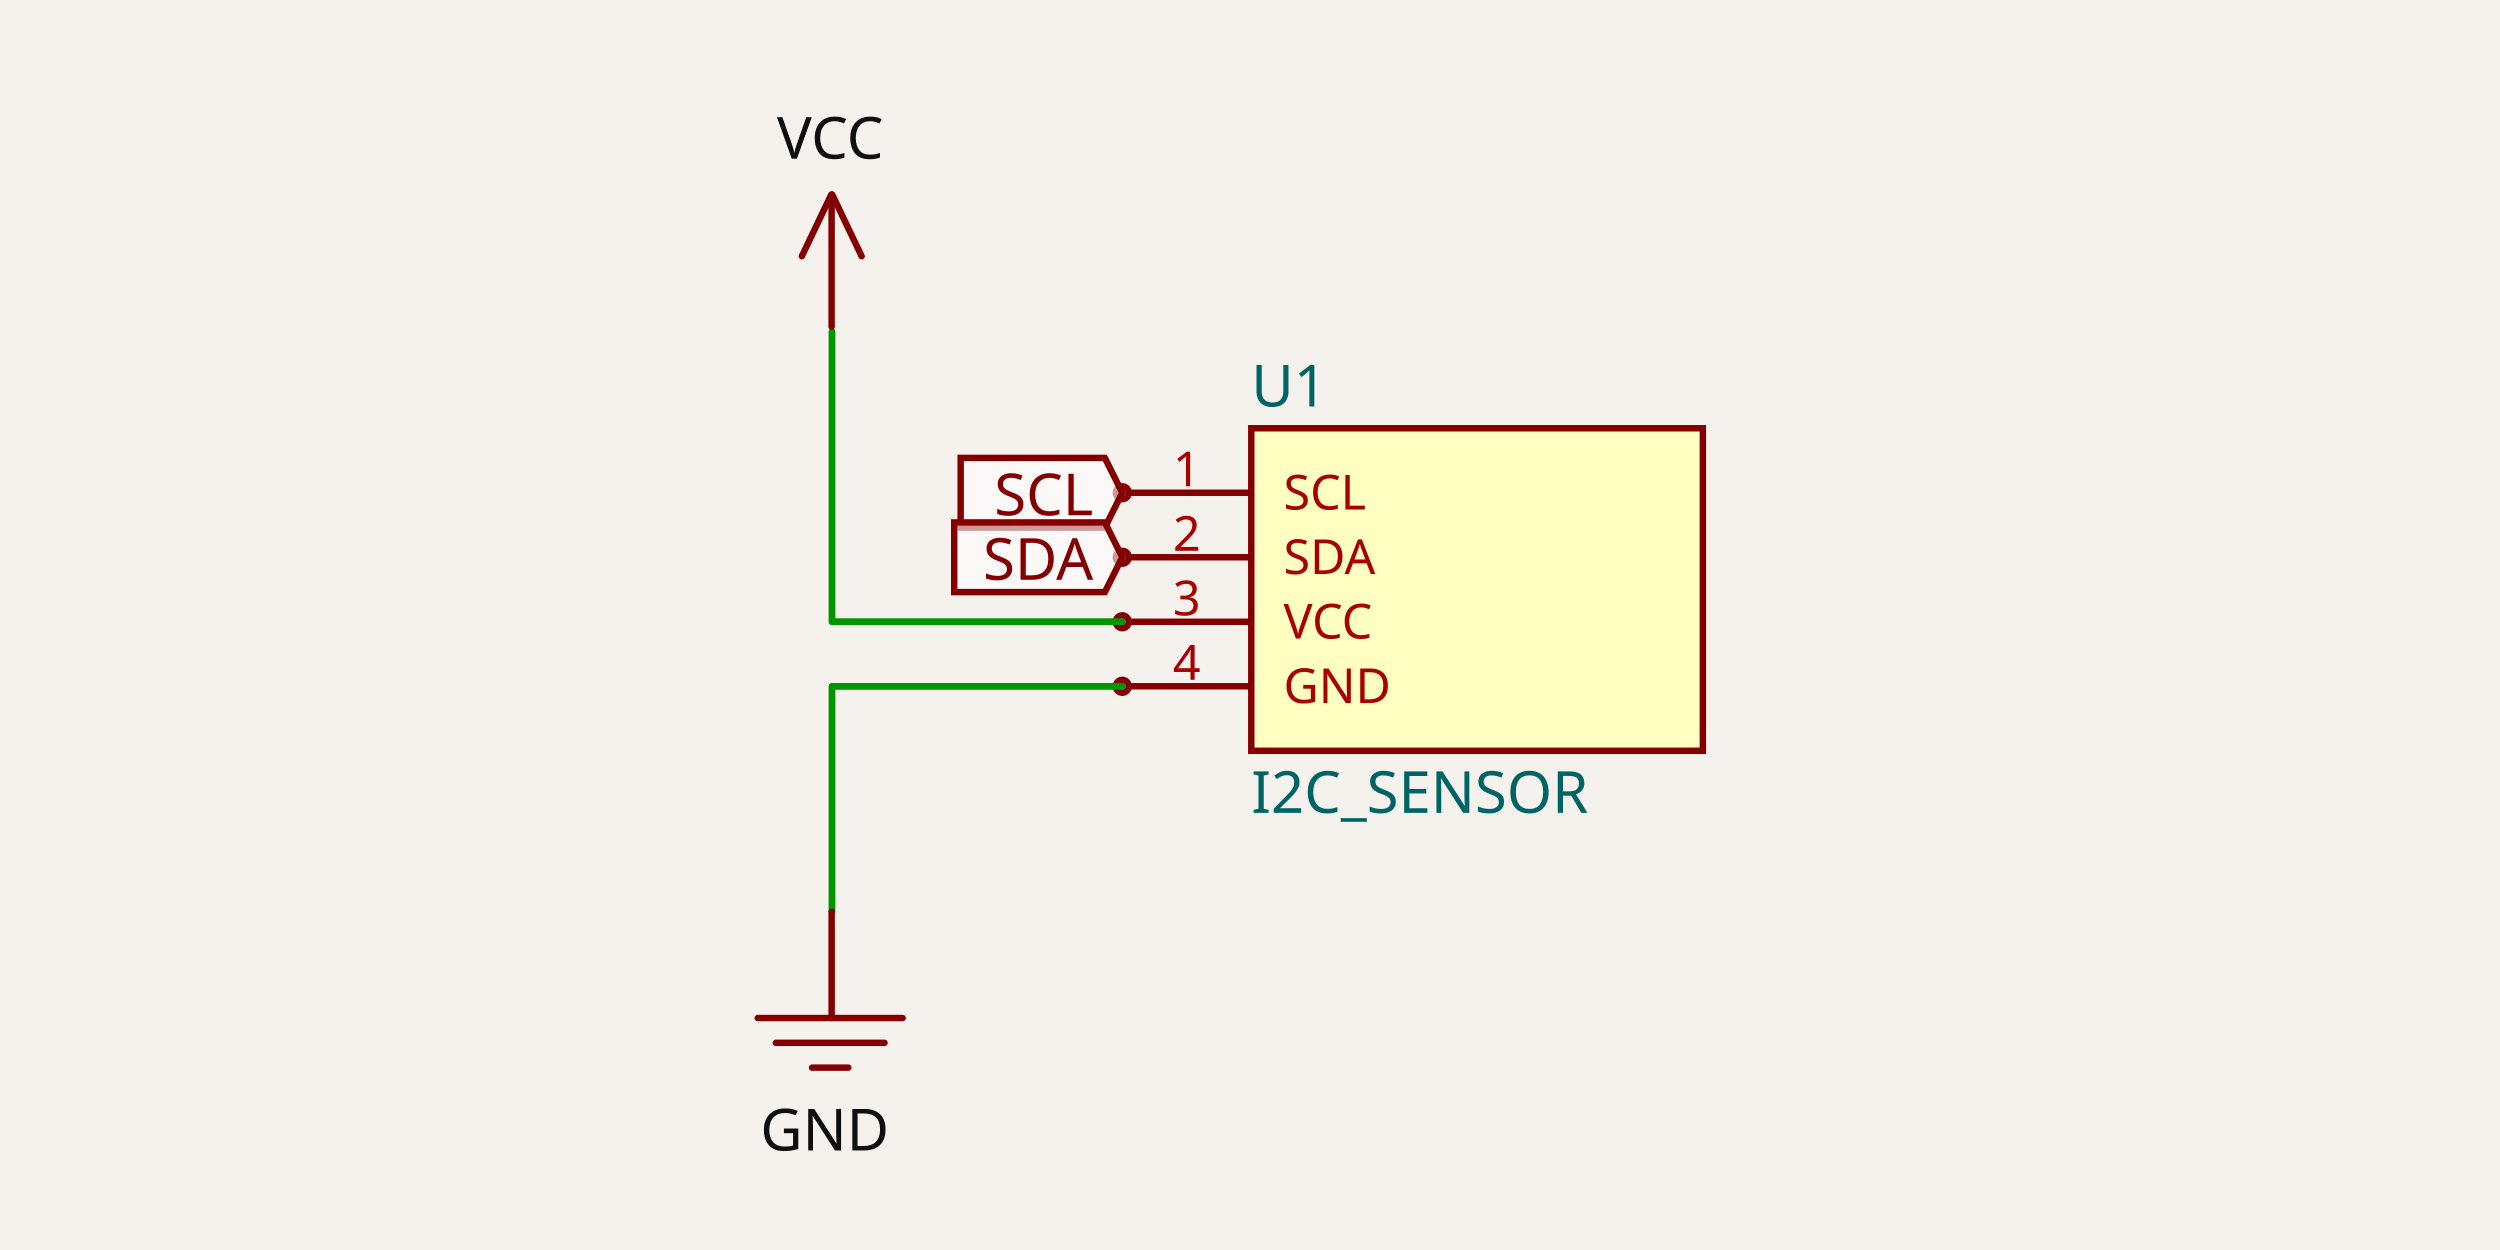
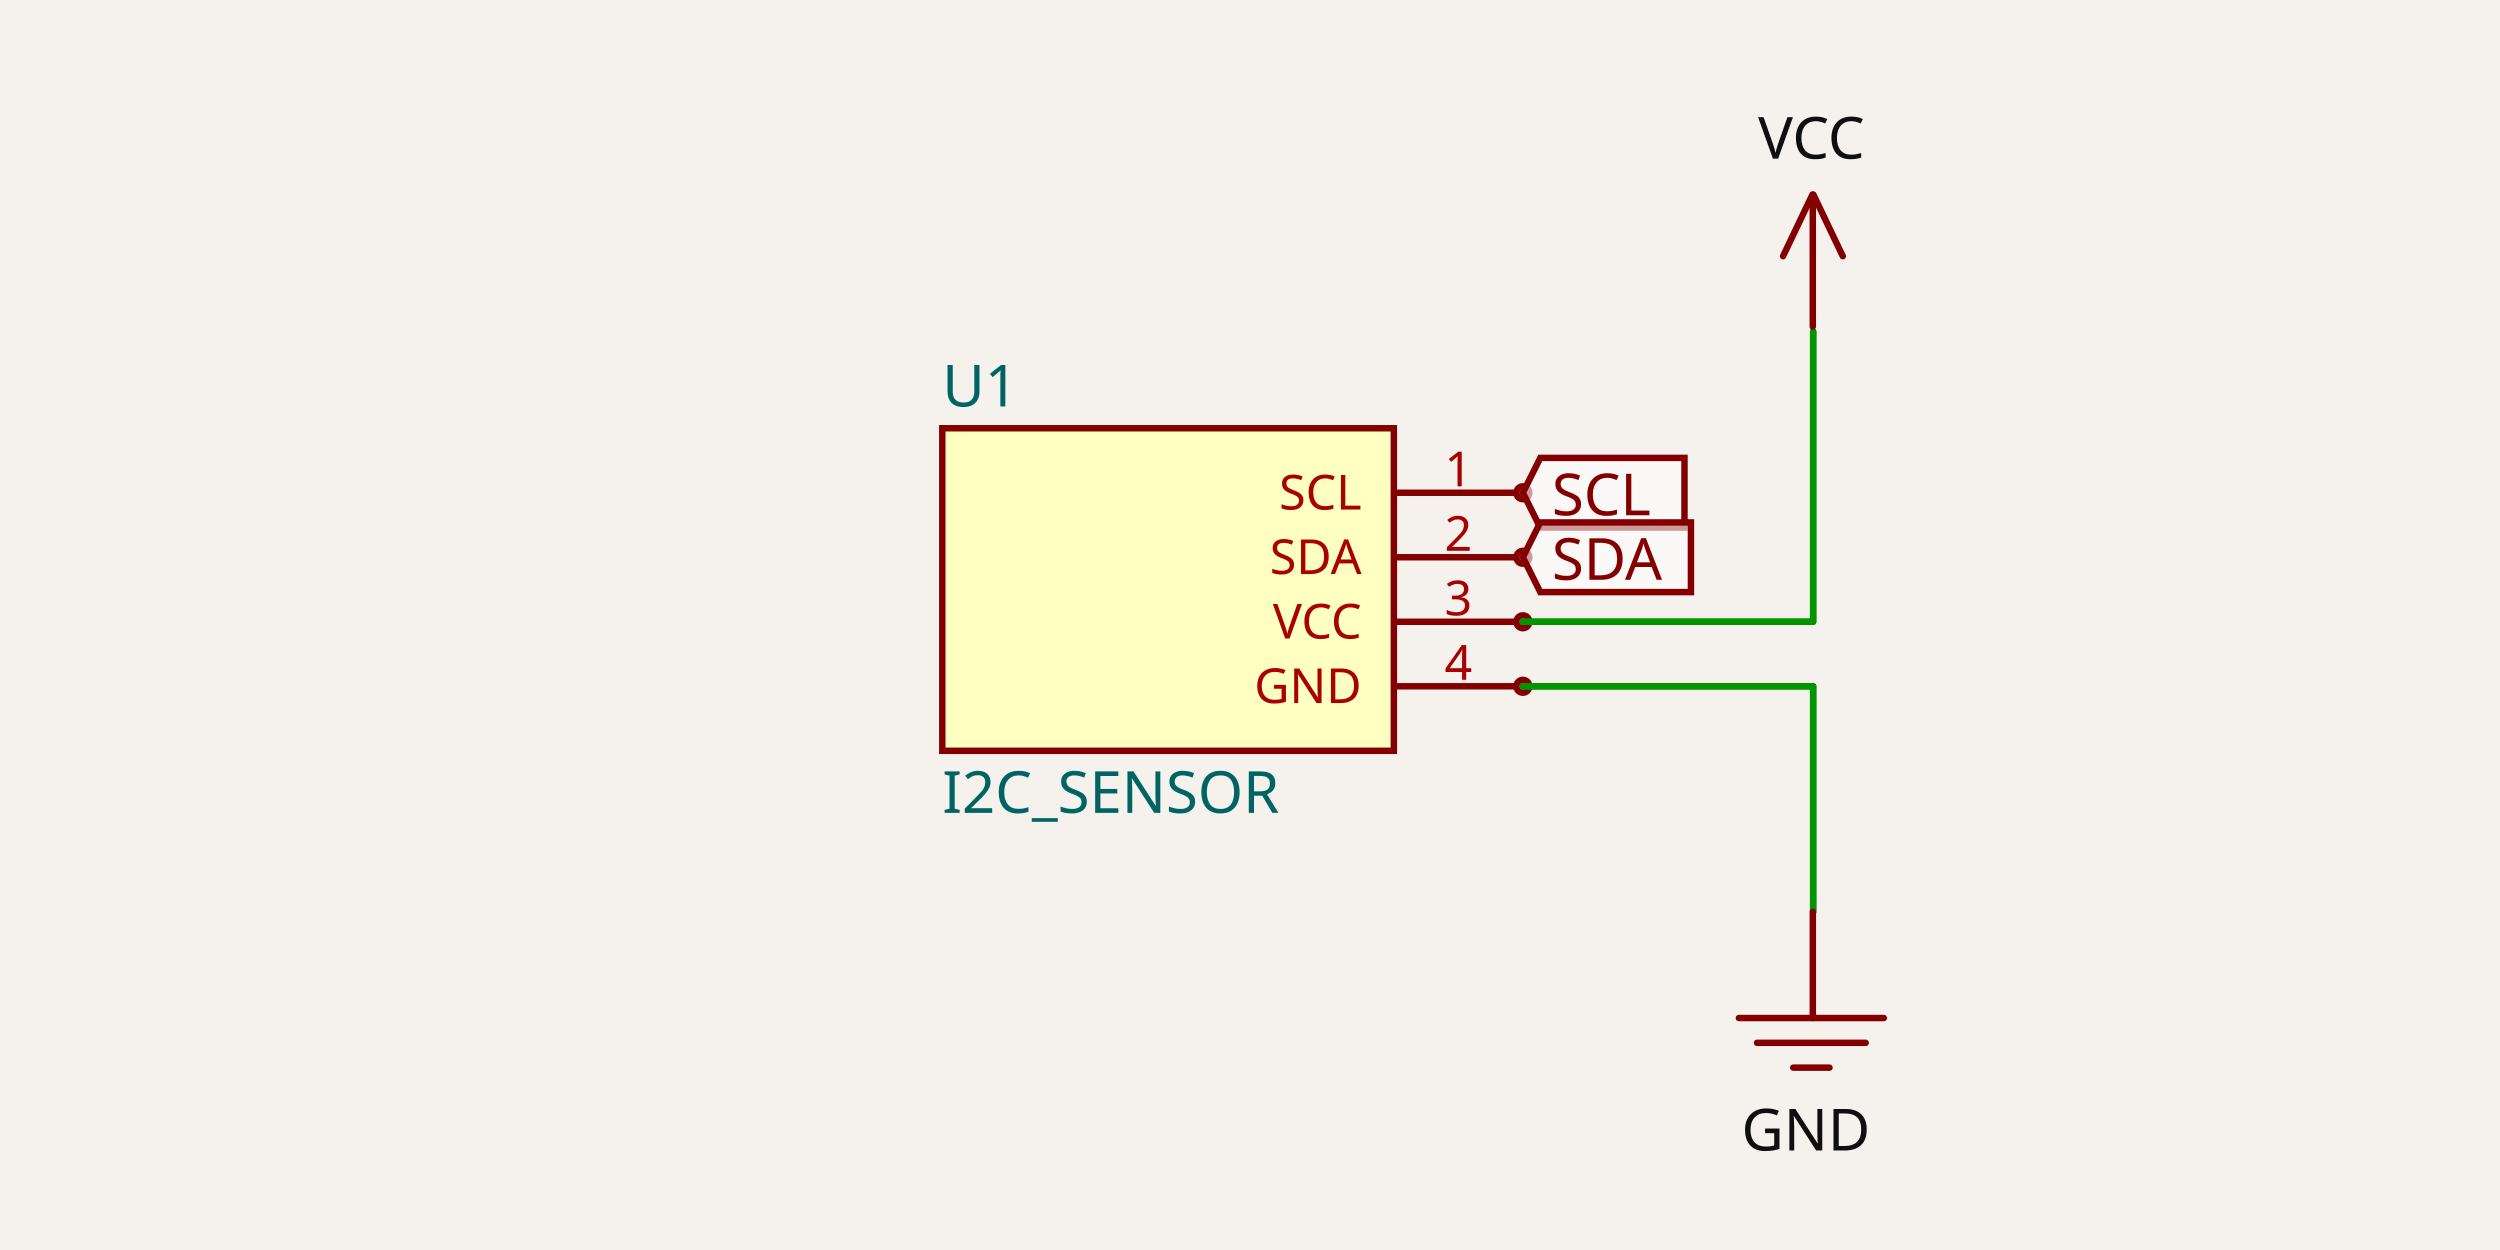
- <svg xmlns="http://www.w3.org/2000/svg" width="1200" height="600" style="background-color: rgb(245, 241, 237)" data-real-to-screen-transform="matrix(154.8200646804,0,0,-154.8200646804,708.993325535,282.9697928852)">
+ <svg xmlns="http://www.w3.org/2000/svg" width="1200" height="600" style="background-color: rgb(245, 241, 237)" data-real-to-screen-transform="matrix(154.8200646804,0,0,-154.8200646804,560.6757035712,282.9697928852)">
  <style>
              .boundary { fill: rgb(245, 241, 237); }
              .schematic-boundary { fill: none; stroke: #fff; }
              .component { fill: none; stroke: rgb(132, 0, 0); }
              .chip { fill: rgb(255, 255, 194); stroke: rgb(132, 0, 0); }
              .component-pin { fill: none; stroke: rgb(132, 0, 0); }
              .trace:hover {
                filter: invert(1);
              }
              .trace:hover .trace-crossing-outline {
                opacity: 0;
              }
              .trace:hover .trace-junction {
                filter: invert(1);
              }
              .text { font-family: sans-serif; fill: rgb(0, 150, 0); }
              .pin-number { fill: rgb(169, 0, 0); }
              .port-label { fill: rgb(0, 100, 100); }
              .component-name { fill: rgb(0, 100, 100); }
            </style>
  <rect class="boundary" x="0" y="0" width="1200" height="600" />
  <g data-circuit-json-type="schematic_component" data-schematic-component-id="schematic_component_0">
-     <rect class="component chip" x="600.619" y="205.56" width="216.748" height="154.82" stroke-width="3.096px" fill="rgb(255, 255, 194)" stroke="rgb(132, 0, 0)" />
-     <rect class="component-overlay" x="600.619" y="205.56" width="216.748" height="154.82" fill="transparent" />
-     <text x="600.619" y="380.506" fill="#006464" text-anchor="start" dominant-baseline="middle" font-family="sans-serif" font-size="27.868px" transform="rotate(0, 600.6193, 380.5064)">I2C_SENSOR</text>
-     <text x="600.619" y="185.433" fill="#006464" text-anchor="start" dominant-baseline="middle" font-family="sans-serif" font-size="27.868px" transform="rotate(0, 600.6193, 185.4332)">U1</text>
-     <line class="component-pin" x1="541.788" y1="236.524" x2="600.619" y2="236.524" stroke-width="3.096px" />
-     <circle class="component-pin" cx="538.691" cy="236.524" r="3.096" stroke-width="3.096px" />
-     <text class="pin-number" x="569.655" y="233.427" style="font-family: sans-serif;" fill="rgb(169, 0, 0)" text-anchor="middle" dominant-baseline="auto" font-size="23.223px" transform="">1</text>
-     <text class="pin-number" x="616.101" y="236.524" style="font-family: sans-serif;" fill="rgb(169, 0, 0)" text-anchor="start" dominant-baseline="middle" font-size="23.223px" transform="">SCL</text>
-     <line class="component-pin" x1="541.788" y1="267.488" x2="600.619" y2="267.488" stroke-width="3.096px" />
-     <circle class="component-pin" cx="538.691" cy="267.488" r="3.096" stroke-width="3.096px" />
-     <text class="pin-number" x="569.655" y="264.391" style="font-family: sans-serif;" fill="rgb(169, 0, 0)" text-anchor="middle" dominant-baseline="auto" font-size="23.223px" transform="">2</text>
-     <text class="pin-number" x="616.101" y="267.488" style="font-family: sans-serif;" fill="rgb(169, 0, 0)" text-anchor="start" dominant-baseline="middle" font-size="23.223px" transform="">SDA</text>
-     <line class="component-pin" x1="541.788" y1="298.452" x2="600.619" y2="298.452" stroke-width="3.096px" />
-     <circle class="component-pin" cx="538.691" cy="298.452" r="3.096" stroke-width="3.096px" />
-     <text class="pin-number" x="569.655" y="295.355" style="font-family: sans-serif;" fill="rgb(169, 0, 0)" text-anchor="middle" dominant-baseline="auto" font-size="23.223px" transform="">3</text>
-     <text class="pin-number" x="616.101" y="298.452" style="font-family: sans-serif;" fill="rgb(169, 0, 0)" text-anchor="start" dominant-baseline="middle" font-size="23.223px" transform="">VCC</text>
-     <line class="component-pin" x1="541.788" y1="329.416" x2="600.619" y2="329.416" stroke-width="3.096px" />
-     <circle class="component-pin" cx="538.691" cy="329.416" r="3.096" stroke-width="3.096px" />
-     <text class="pin-number" x="569.655" y="326.319" style="font-family: sans-serif;" fill="rgb(169, 0, 0)" text-anchor="middle" dominant-baseline="auto" font-size="23.223px" transform="">4</text>
-     <text class="pin-number" x="616.101" y="329.416" style="font-family: sans-serif;" fill="rgb(169, 0, 0)" text-anchor="start" dominant-baseline="middle" font-size="23.223px" transform="">GND</text>
+     <rect class="component chip" x="452.302" y="205.56" width="216.748" height="154.82" stroke-width="3.096px" fill="rgb(255, 255, 194)" stroke="rgb(132, 0, 0)" />
+     <rect class="component-overlay" x="452.302" y="205.56" width="216.748" height="154.82" fill="transparent" />
+     <text x="452.302" y="380.506" fill="#006464" text-anchor="start" dominant-baseline="middle" font-family="sans-serif" font-size="27.868px" transform="rotate(0, 452.3017, 380.5064)">I2C_SENSOR</text>
+     <text x="452.302" y="185.433" fill="#006464" text-anchor="start" dominant-baseline="middle" font-family="sans-serif" font-size="27.868px" transform="rotate(0, 452.3017, 185.4332)">U1</text>
+     <line class="component-pin" x1="727.881" y1="236.524" x2="669.05" y2="236.524" stroke-width="3.096px" />
+     <circle class="component-pin" cx="730.978" cy="236.524" r="3.096" stroke-width="3.096px" />
+     <text class="pin-number" x="700.014" y="233.427" style="font-family: sans-serif;" fill="rgb(169, 0, 0)" text-anchor="middle" dominant-baseline="auto" font-size="23.223px" transform="">1</text>
+     <text class="pin-number" x="653.568" y="236.524" style="font-family: sans-serif;" fill="rgb(169, 0, 0)" text-anchor="end" dominant-baseline="middle" font-size="23.223px" transform="">SCL</text>
+     <line class="component-pin" x1="727.881" y1="267.488" x2="669.05" y2="267.488" stroke-width="3.096px" />
+     <circle class="component-pin" cx="730.978" cy="267.488" r="3.096" stroke-width="3.096px" />
+     <text class="pin-number" x="700.014" y="264.391" style="font-family: sans-serif;" fill="rgb(169, 0, 0)" text-anchor="middle" dominant-baseline="auto" font-size="23.223px" transform="">2</text>
+     <text class="pin-number" x="653.568" y="267.488" style="font-family: sans-serif;" fill="rgb(169, 0, 0)" text-anchor="end" dominant-baseline="middle" font-size="23.223px" transform="">SDA</text>
+     <line class="component-pin" x1="727.881" y1="298.452" x2="669.05" y2="298.452" stroke-width="3.096px" />
+     <circle class="component-pin" cx="730.978" cy="298.452" r="3.096" stroke-width="3.096px" />
+     <text class="pin-number" x="700.014" y="295.355" style="font-family: sans-serif;" fill="rgb(169, 0, 0)" text-anchor="middle" dominant-baseline="auto" font-size="23.223px" transform="">3</text>
+     <text class="pin-number" x="653.568" y="298.452" style="font-family: sans-serif;" fill="rgb(169, 0, 0)" text-anchor="end" dominant-baseline="middle" font-size="23.223px" transform="">VCC</text>
+     <line class="component-pin" x1="727.881" y1="329.416" x2="669.05" y2="329.416" stroke-width="3.096px" />
+     <circle class="component-pin" cx="730.978" cy="329.416" r="3.096" stroke-width="3.096px" />
+     <text class="pin-number" x="700.014" y="326.319" style="font-family: sans-serif;" fill="rgb(169, 0, 0)" text-anchor="middle" dominant-baseline="auto" font-size="23.223px" transform="">4</text>
+     <text class="pin-number" x="653.568" y="329.416" style="font-family: sans-serif;" fill="rgb(169, 0, 0)" text-anchor="end" dominant-baseline="middle" font-size="23.223px" transform="">GND</text>
  </g>
  <g class="trace" data-circuit-json-type="schematic_trace" data-schematic-trace-id="schematic_trace_0">
-     <path d="M 538.691 298.452 L 399.353 298.452 L 399.353 159.114" class="trace-invisible-hover-outline" stroke="rgb(0, 150, 0)" fill="none" stroke-width="24.771px" stroke-linecap="round" opacity="0" stroke-linejoin="round" />
-     <path d="M 538.691 298.452 L 399.353 298.452 L 399.353 159.114" stroke="rgb(0, 150, 0)" fill="none" stroke-width="3.096px" stroke-linecap="round" stroke-linejoin="round" />
+     <path d="M 730.978 298.452 L 870.316 298.452 L 870.316 159.114" class="trace-invisible-hover-outline" stroke="rgb(0, 150, 0)" fill="none" stroke-width="24.771px" stroke-linecap="round" opacity="0" stroke-linejoin="round" />
+     <path d="M 730.978 298.452 L 870.316 298.452 L 870.316 159.114" stroke="rgb(0, 150, 0)" fill="none" stroke-width="3.096px" stroke-linecap="round" stroke-linejoin="round" />
  </g>
  <g class="trace" data-circuit-json-type="schematic_trace" data-schematic-trace-id="schematic_trace_1">
-     <path d="M 538.691 329.416 L 399.353 329.416 L 399.353 437.79" class="trace-invisible-hover-outline" stroke="rgb(0, 150, 0)" fill="none" stroke-width="24.771px" stroke-linecap="round" opacity="0" stroke-linejoin="round" />
-     <path d="M 538.691 329.416 L 399.353 329.416 L 399.353 437.79" stroke="rgb(0, 150, 0)" fill="none" stroke-width="3.096px" stroke-linecap="round" stroke-linejoin="round" />
+     <path d="M 730.978 329.416 L 870.316 329.416 L 870.316 437.79" class="trace-invisible-hover-outline" stroke="rgb(0, 150, 0)" fill="none" stroke-width="24.771px" stroke-linecap="round" opacity="0" stroke-linejoin="round" />
+     <path d="M 730.978 329.416 L 870.316 329.416 L 870.316 437.79" stroke="rgb(0, 150, 0)" fill="none" stroke-width="3.096px" stroke-linecap="round" stroke-linejoin="round" />
  </g>
  <g class="trace" data-circuit-json-type="schematic_trace" data-schematic-trace-id="schematic_trace_2">
-     <path d="M 538.691 329.416 L 399.353 329.416 L 399.353 437.79" class="trace-invisible-hover-outline" stroke="rgb(0, 150, 0)" fill="none" stroke-width="24.771px" stroke-linecap="round" opacity="0" stroke-linejoin="round" />
-     <path d="M 538.691 329.416 L 399.353 329.416 L 399.353 437.79" stroke="rgb(0, 150, 0)" fill="none" stroke-width="3.096px" stroke-linecap="round" stroke-linejoin="round" />
+     <path d="M 730.978 329.416 L 870.316 329.416 L 870.316 437.79" class="trace-invisible-hover-outline" stroke="rgb(0, 150, 0)" fill="none" stroke-width="24.771px" stroke-linecap="round" opacity="0" stroke-linejoin="round" />
+     <path d="M 730.978 329.416 L 870.316 329.416 L 870.316 437.79" stroke="rgb(0, 150, 0)" fill="none" stroke-width="3.096px" stroke-linecap="round" stroke-linejoin="round" />
  </g>
  <g class="trace" data-circuit-json-type="schematic_trace" data-schematic-trace-id="schematic_trace_3">
-     <path d="M 538.691 298.452 L 399.353 298.452 L 399.353 159.114" class="trace-invisible-hover-outline" stroke="rgb(0, 150, 0)" fill="none" stroke-width="24.771px" stroke-linecap="round" opacity="0" stroke-linejoin="round" />
-     <path d="M 538.691 298.452 L 399.353 298.452 L 399.353 159.114" stroke="rgb(0, 150, 0)" fill="none" stroke-width="3.096px" stroke-linecap="round" stroke-linejoin="round" />
+     <path d="M 730.978 298.452 L 870.316 298.452 L 870.316 159.114" class="trace-invisible-hover-outline" stroke="rgb(0, 150, 0)" fill="none" stroke-width="24.771px" stroke-linecap="round" opacity="0" stroke-linejoin="round" />
+     <path d="M 730.978 298.452 L 870.316 298.452 L 870.316 159.114" stroke="rgb(0, 150, 0)" fill="none" stroke-width="3.096px" stroke-linecap="round" stroke-linejoin="round" />
  </g>
-   <rect class="component-overlay" x="363.707" y="437.622" width="69.564" height="74.845" fill="transparent" />
-   <path d="M 399.185 437.622 L 399.185 488.656" stroke="rgb(132, 0, 0)" fill="none" stroke-width="3.096px" stroke-linecap="round" />
-   <path d="M 363.707 488.651 L 433.271 488.651" stroke="rgb(132, 0, 0)" fill="none" stroke-width="3.096px" stroke-linecap="round" />
-   <path d="M 372.403 500.559 L 424.576 500.559" stroke="rgb(132, 0, 0)" fill="none" stroke-width="3.096px" stroke-linecap="round" />
-   <path d="M 389.794 512.467 L 407.185 512.467" stroke="rgb(132, 0, 0)" fill="none" stroke-width="3.096px" stroke-linecap="round" />
-   <text x="395.851" y="530.601" fill="rgb(15, 15, 15)" font-family="sans-serif" text-anchor="middle" dominant-baseline="hanging" font-size="27.868px">GND</text>
-   <rect class="component-overlay" x="384.895" y="93.391" width="28.685" height="63.408" fill="transparent" />
-   <path d="M 399.011 93.391 L 384.895 122.973" stroke="rgb(132, 0, 0)" fill="none" stroke-width="3.096px" stroke-linecap="round" />
-   <path d="M 399.464 93.407 L 413.58 122.988" stroke="rgb(132, 0, 0)" fill="none" stroke-width="3.096px" stroke-linecap="round" />
-   <path d="M 399.174 94.172 L 399.174 156.8" stroke="rgb(132, 0, 0)" fill="none" stroke-width="3.096px" stroke-linecap="round" />
-   <text x="398.482" y="84.319" fill="rgb(15, 15, 15)" font-family="sans-serif" text-anchor="middle" dominant-baseline="ideographic" font-size="27.868px">VCC</text>
-   <path class="net-label" d="     M 538.691,236.524     L 530.331,253.244     L 461.116,253.244     L 461.116,219.803     L 530.331,219.803     Z   " fill="rgba(255, 255, 255, 0.6)" stroke="rgb(132, 0, 0)" stroke-width="3.096px" />
-   <text class="net-label-text" x="524.757" y="236.524" fill="rgb(132, 0, 0)" text-anchor="end" dominant-baseline="central" font-family="sans-serif" font-variant-numeric="tabular-nums" font-size="27.868px" transform="">SCL</text>
-   <path class="net-label" d="     M 538.691,267.488     L 530.331,284.208     L 458.02,284.208     L 458.02,250.767     L 530.331,250.767     Z   " fill="rgba(255, 255, 255, 0.6)" stroke="rgb(132, 0, 0)" stroke-width="3.096px" />
-   <text class="net-label-text" x="524.757" y="267.488" fill="rgb(132, 0, 0)" text-anchor="end" dominant-baseline="central" font-family="sans-serif" font-variant-numeric="tabular-nums" font-size="27.868px" transform="">SDA</text>
+   <rect class="component-overlay" x="834.67" y="437.622" width="69.564" height="74.845" fill="transparent" />
+   <path d="M 870.148 437.622 L 870.148 488.656" stroke="rgb(132, 0, 0)" fill="none" stroke-width="3.096px" stroke-linecap="round" />
+   <path d="M 834.67 488.651 L 904.234 488.651" stroke="rgb(132, 0, 0)" fill="none" stroke-width="3.096px" stroke-linecap="round" />
+   <path d="M 843.366 500.559 L 895.539 500.559" stroke="rgb(132, 0, 0)" fill="none" stroke-width="3.096px" stroke-linecap="round" />
+   <path d="M 860.757 512.467 L 878.148 512.467" stroke="rgb(132, 0, 0)" fill="none" stroke-width="3.096px" stroke-linecap="round" />
+   <text x="866.814" y="530.601" fill="rgb(15, 15, 15)" font-family="sans-serif" text-anchor="middle" dominant-baseline="hanging" font-size="27.868px">GND</text>
+   <rect class="component-overlay" x="855.858" y="93.391" width="28.685" height="63.408" fill="transparent" />
+   <path d="M 869.974 93.391 L 855.858 122.973" stroke="rgb(132, 0, 0)" fill="none" stroke-width="3.096px" stroke-linecap="round" />
+   <path d="M 870.427 93.407 L 884.543 122.988" stroke="rgb(132, 0, 0)" fill="none" stroke-width="3.096px" stroke-linecap="round" />
+   <path d="M 870.137 94.172 L 870.137 156.8" stroke="rgb(132, 0, 0)" fill="none" stroke-width="3.096px" stroke-linecap="round" />
+   <text x="869.445" y="84.319" fill="rgb(15, 15, 15)" font-family="sans-serif" text-anchor="middle" dominant-baseline="ideographic" font-size="27.868px">VCC</text>
+   <path class="net-label" d="     M 730.978,236.524     L 739.338,219.803     L 808.553,219.803     L 808.553,253.244     L 739.338,253.244     Z   " fill="rgba(255, 255, 255, 0.6)" stroke="rgb(132, 0, 0)" stroke-width="3.096px" />
+   <text class="net-label-text" x="744.912" y="236.524" fill="rgb(132, 0, 0)" text-anchor="start" dominant-baseline="central" font-family="sans-serif" font-variant-numeric="tabular-nums" font-size="27.868px" transform="">SCL</text>
+   <path class="net-label" d="     M 730.978,267.488     L 739.338,250.767     L 811.649,250.767     L 811.649,284.208     L 739.338,284.208     Z   " fill="rgba(255, 255, 255, 0.6)" stroke="rgb(132, 0, 0)" stroke-width="3.096px" />
+   <text class="net-label-text" x="744.912" y="267.488" fill="rgb(132, 0, 0)" text-anchor="start" dominant-baseline="central" font-family="sans-serif" font-variant-numeric="tabular-nums" font-size="27.868px" transform="">SDA</text>
</svg>
